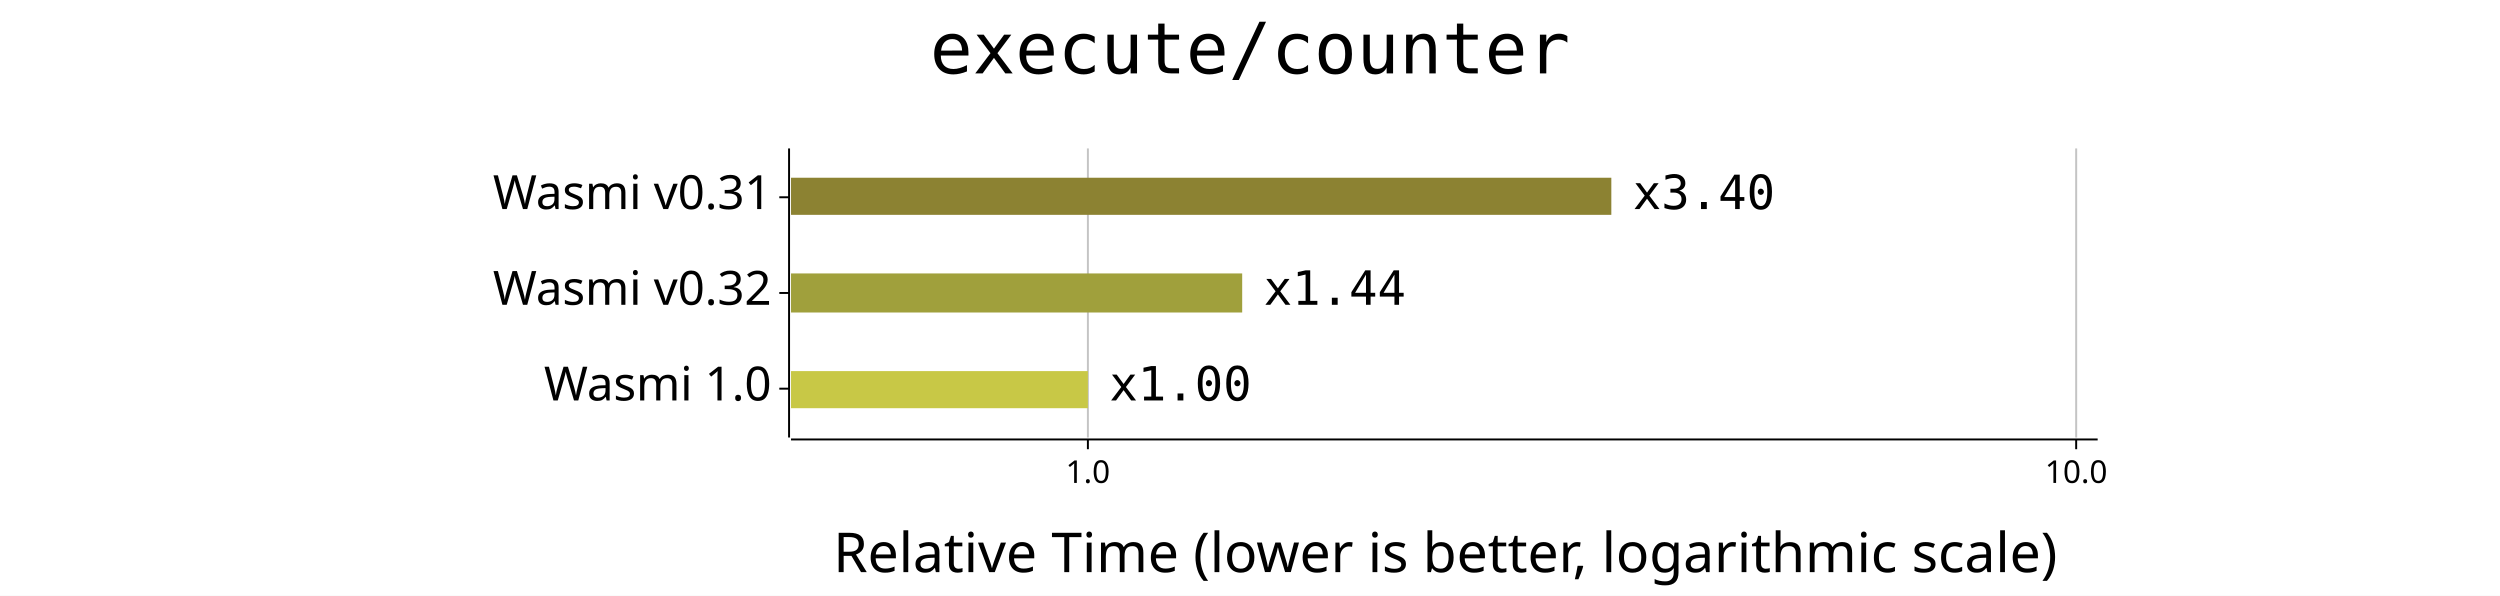
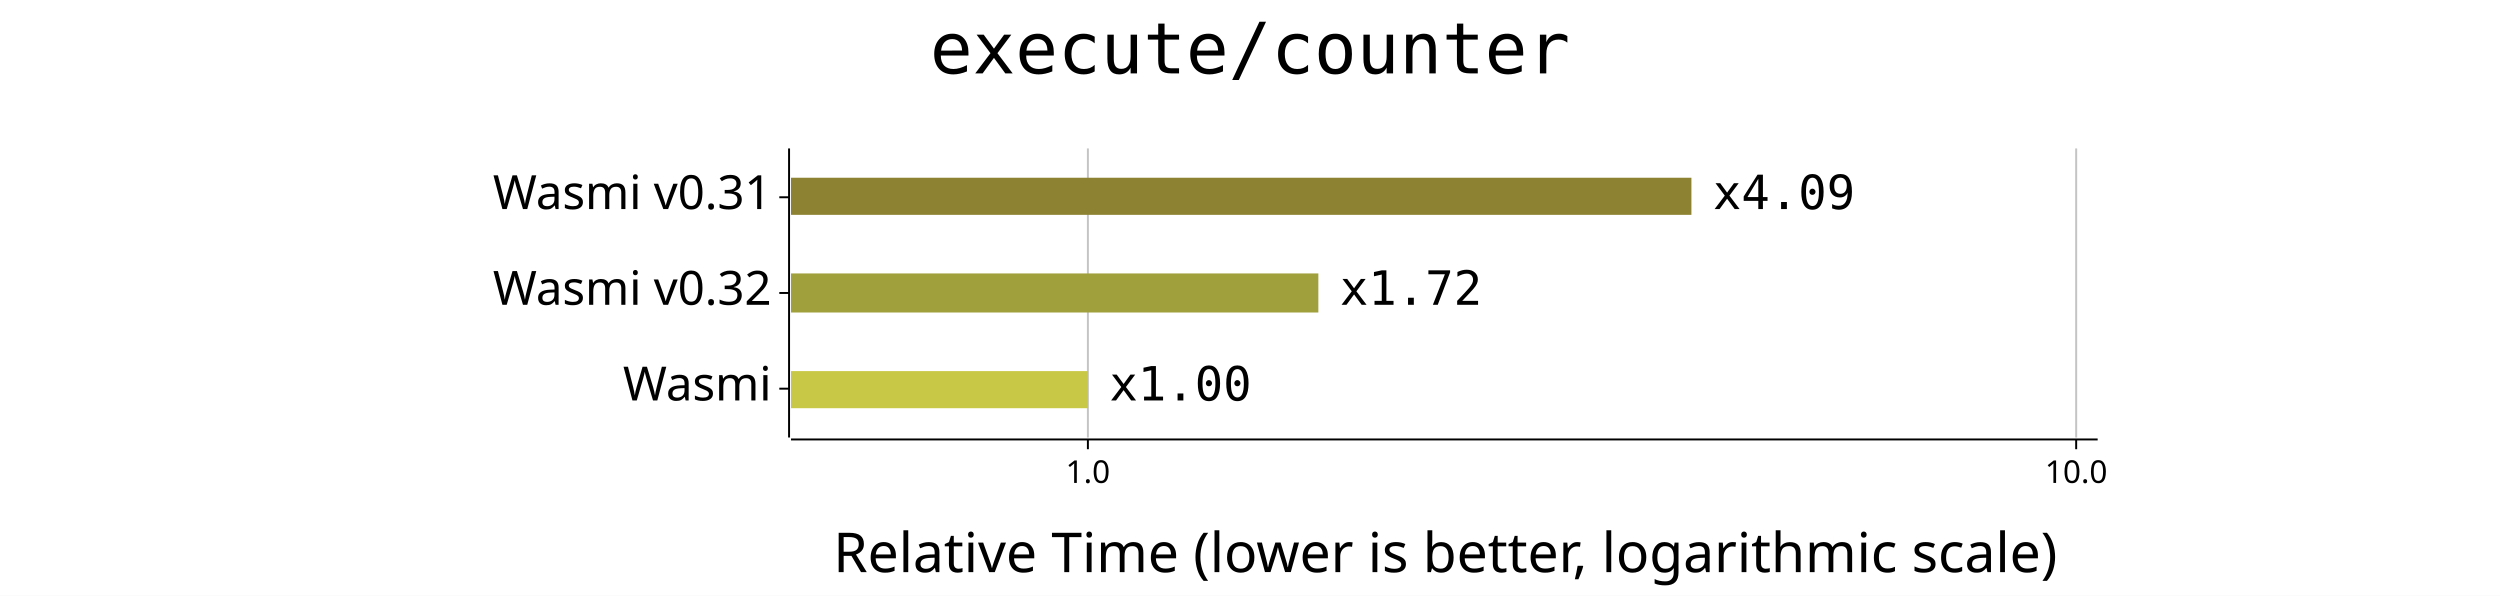
<svg xmlns="http://www.w3.org/2000/svg" width="1280" height="305" viewBox="0 0 1280 305">
  <rect x="0" y="0" width="1280" height="305" opacity="1" fill="#FFFFFF" stroke="none" />
  <text x="640" y="10" dy="0.76em" text-anchor="middle" font-family="monospace" font-size="36.29" opacity="1" fill="#000000">
execute/counter
</text>
  <line opacity="0.1" stroke="#000000" stroke-width="1" x1="557" y1="224" x2="557" y2="76" />
  <line opacity="0.1" stroke="#000000" stroke-width="1" x1="1063" y1="224" x2="1063" y2="76" />
  <text x="5" y="150" dy="0.76em" text-anchor="middle" font-family="sans-serif" font-size="28.226" opacity="1" fill="#000000" transform="rotate(270, 5, 150)">

</text>
  <text x="740" y="300" dy="-0.5ex" text-anchor="middle" font-family="sans-serif" font-size="28.226" opacity="1" fill="#000000">
Relative Time (lower is better, logarithmic scale)
</text>
  <line opacity="0.15" stroke="#000000" stroke-width="1" x1="557" y1="224" x2="557" y2="76" />
  <line opacity="0.15" stroke="#000000" stroke-width="1" x1="1063" y1="224" x2="1063" y2="76" />
  <polyline fill="none" opacity="1" stroke="#000000" stroke-width="1" points="404,76 404,224 " />
  <text x="395" y="199" dy="0.5ex" text-anchor="end" font-family="sans-serif" font-size="24.194" opacity="1" fill="#000000">
- Wasmi 1.0
+ Wasmi
</text>
  <polyline fill="none" opacity="1" stroke="#000000" stroke-width="1" points="399,199 404,199 " />
  <text x="395" y="150" dy="0.5ex" text-anchor="end" font-family="sans-serif" font-size="24.194" opacity="1" fill="#000000">
Wasmi v0.32
</text>
  <polyline fill="none" opacity="1" stroke="#000000" stroke-width="1" points="399,150 404,150 " />
  <text x="395" y="101" dy="0.5ex" text-anchor="end" font-family="sans-serif" font-size="24.194" opacity="1" fill="#000000">
Wasmi v0.31
</text>
  <polyline fill="none" opacity="1" stroke="#000000" stroke-width="1" points="399,101 404,101 " />
  <polyline fill="none" opacity="1" stroke="#000000" stroke-width="1" points="405,225 1074,225 " />
  <text x="557" y="235" dy="0.76em" text-anchor="middle" font-family="sans-serif" font-size="16.129" opacity="1" fill="#000000">
1.0
</text>
  <polyline fill="none" opacity="1" stroke="#000000" stroke-width="1" points="557,225 557,230 " />
  <text x="1063" y="235" dy="0.76em" text-anchor="middle" font-family="sans-serif" font-size="16.129" opacity="1" fill="#000000">
10.0
</text>
  <polyline fill="none" opacity="1" stroke="#000000" stroke-width="1" points="1063,225 1063,230 " />
-   <rect x="405" y="91" width="420" height="19" opacity="1" fill="#8C8232" stroke="none" />
+   <rect x="405" y="91" width="461" height="19" opacity="1" fill="#8C8232" stroke="none" />
+   <rect x="405" y="140" width="270" height="20" opacity="1" fill="#A0A03C" stroke="none" />
  <rect x="405" y="190" width="152" height="19" opacity="1" fill="#C8C846" stroke="none" />
-   <rect x="405" y="140" width="231" height="20" opacity="1" fill="#A0A03C" stroke="none" />
  <text x="568" y="199" dy="0.5ex" text-anchor="start" font-family="monospace" font-size="24.194" opacity="1" fill="#000000">
x1.00
</text>
-   <text x="647" y="150" dy="0.5ex" text-anchor="start" font-family="monospace" font-size="24.194" opacity="1" fill="#000000">
- x1.44
+   <text x="686" y="150" dy="0.5ex" text-anchor="start" font-family="monospace" font-size="24.194" opacity="1" fill="#000000">
+ x1.72
</text>
-   <text x="836" y="101" dy="0.5ex" text-anchor="start" font-family="monospace" font-size="24.194" opacity="1" fill="#000000">
- x3.40
+   <text x="877" y="101" dy="0.5ex" text-anchor="start" font-family="monospace" font-size="24.194" opacity="1" fill="#000000">
+ x4.09
</text>
</svg>
